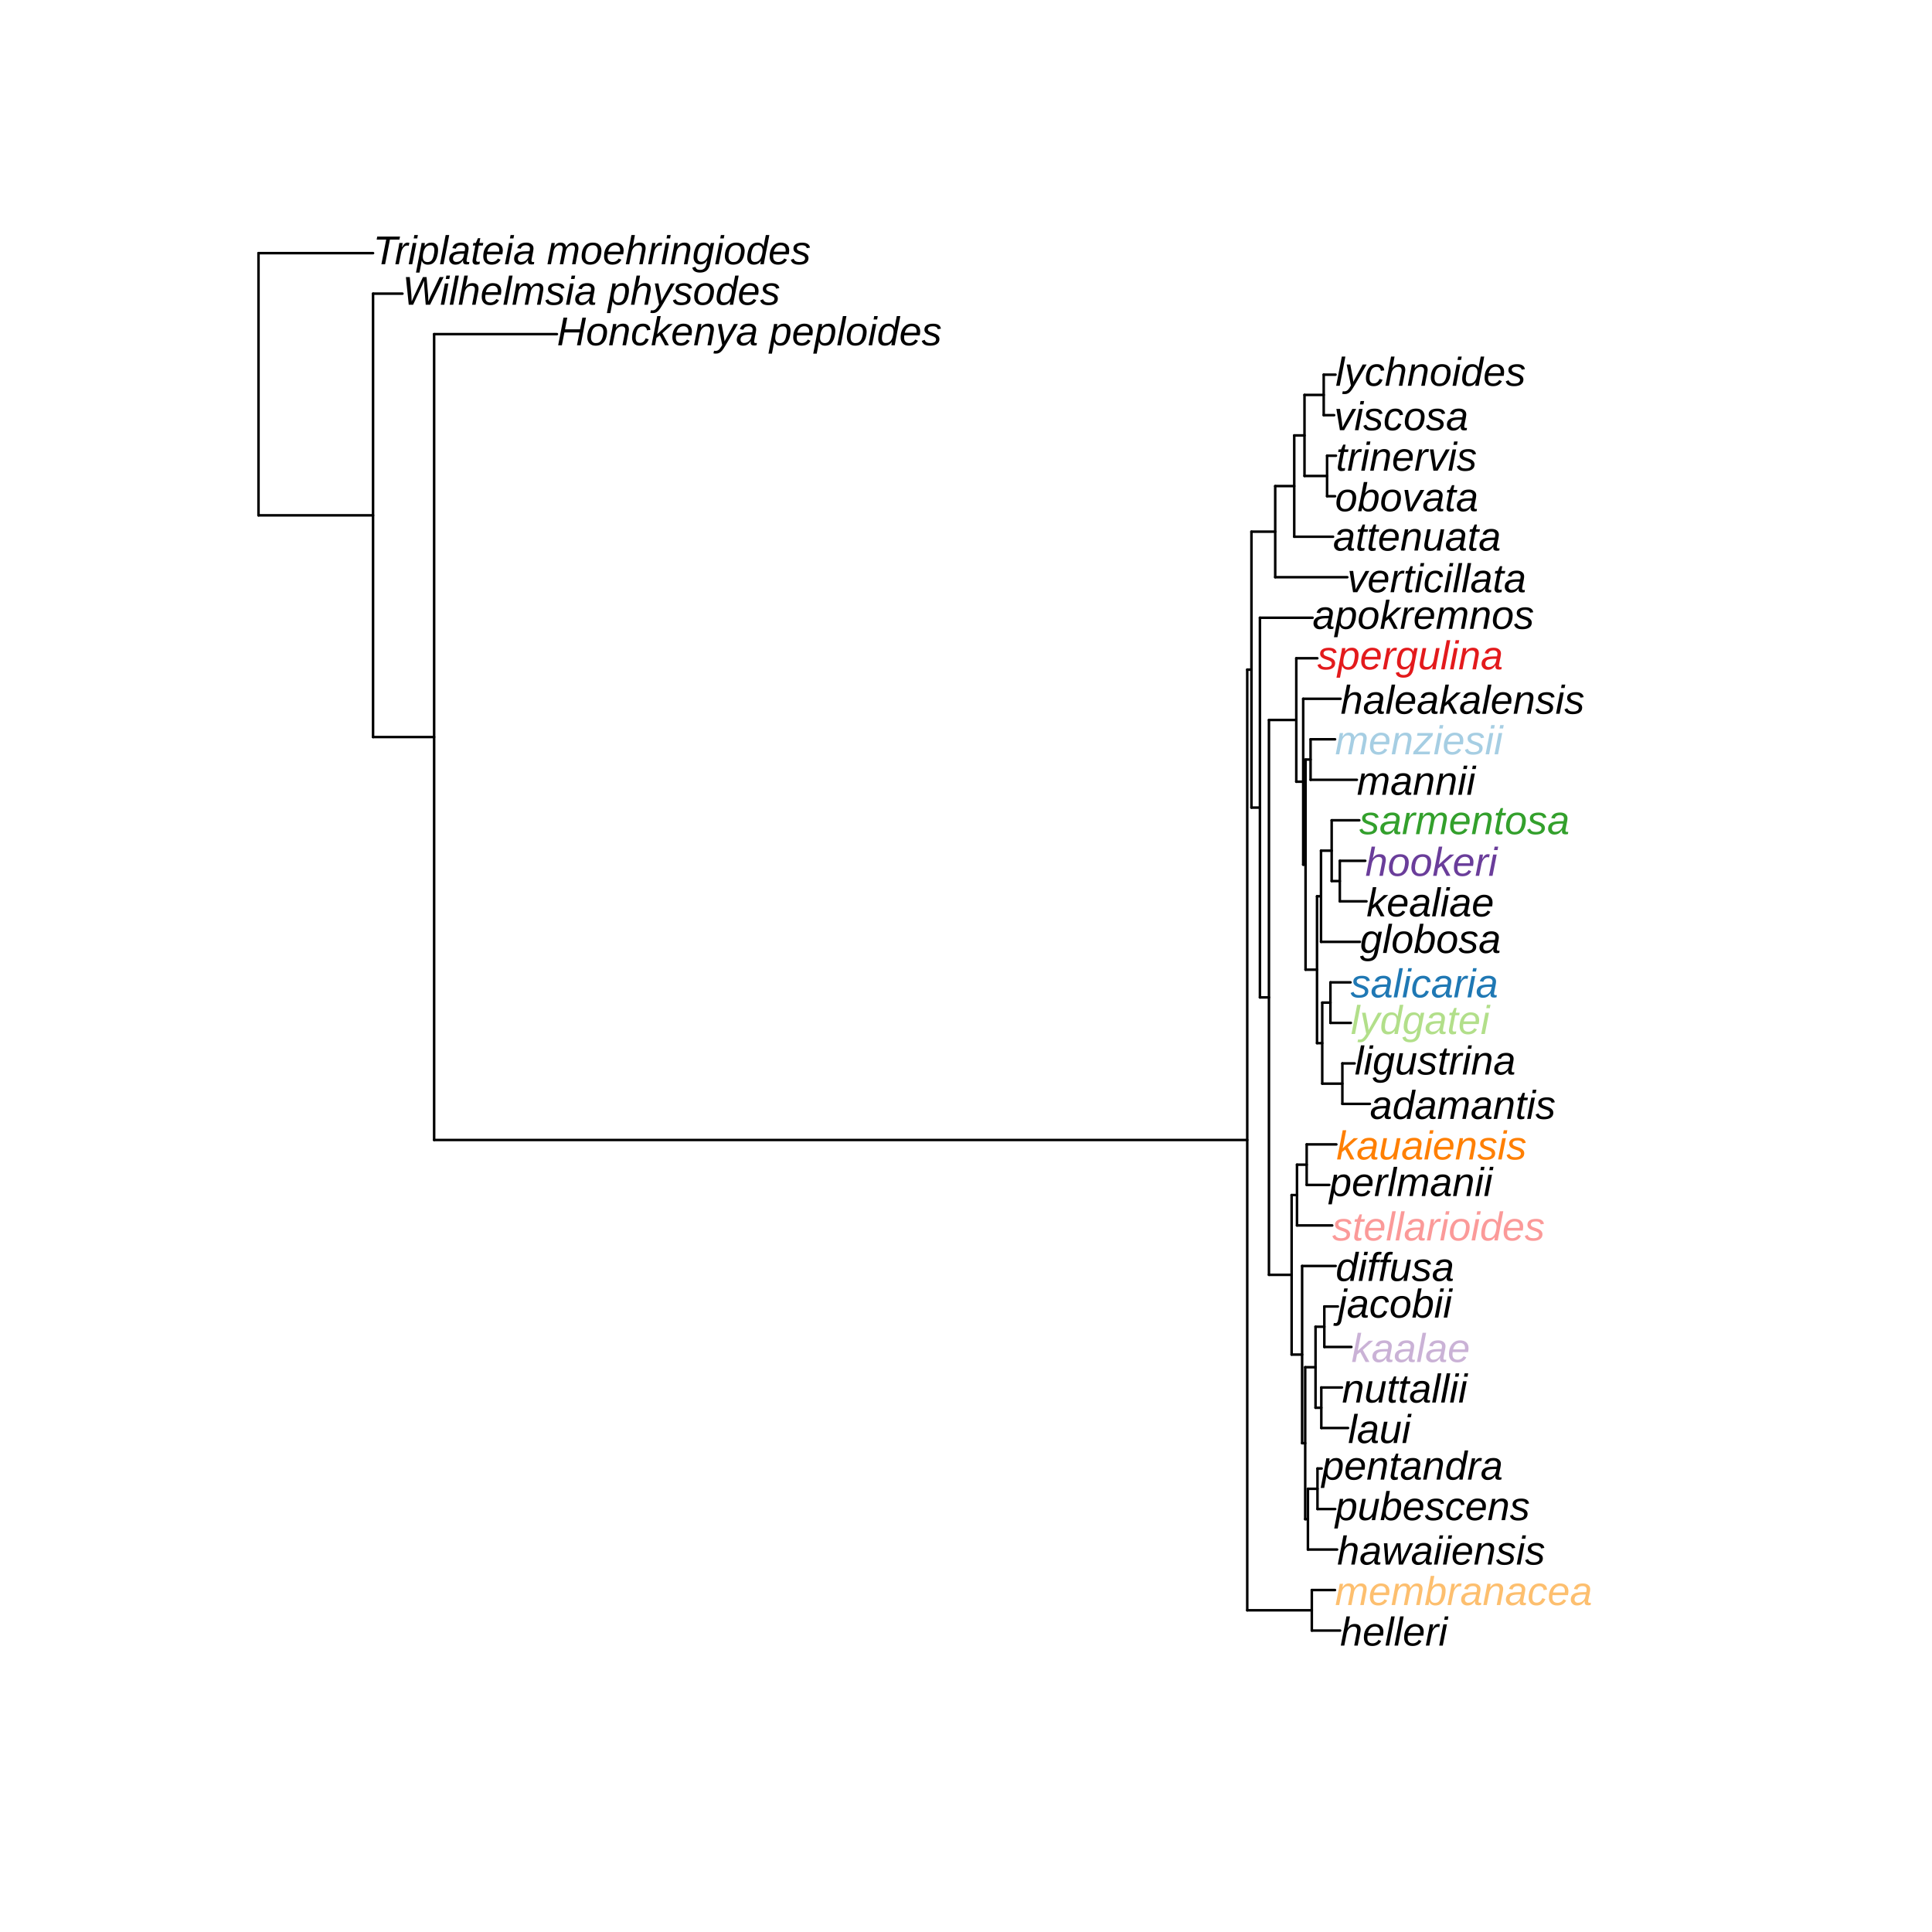
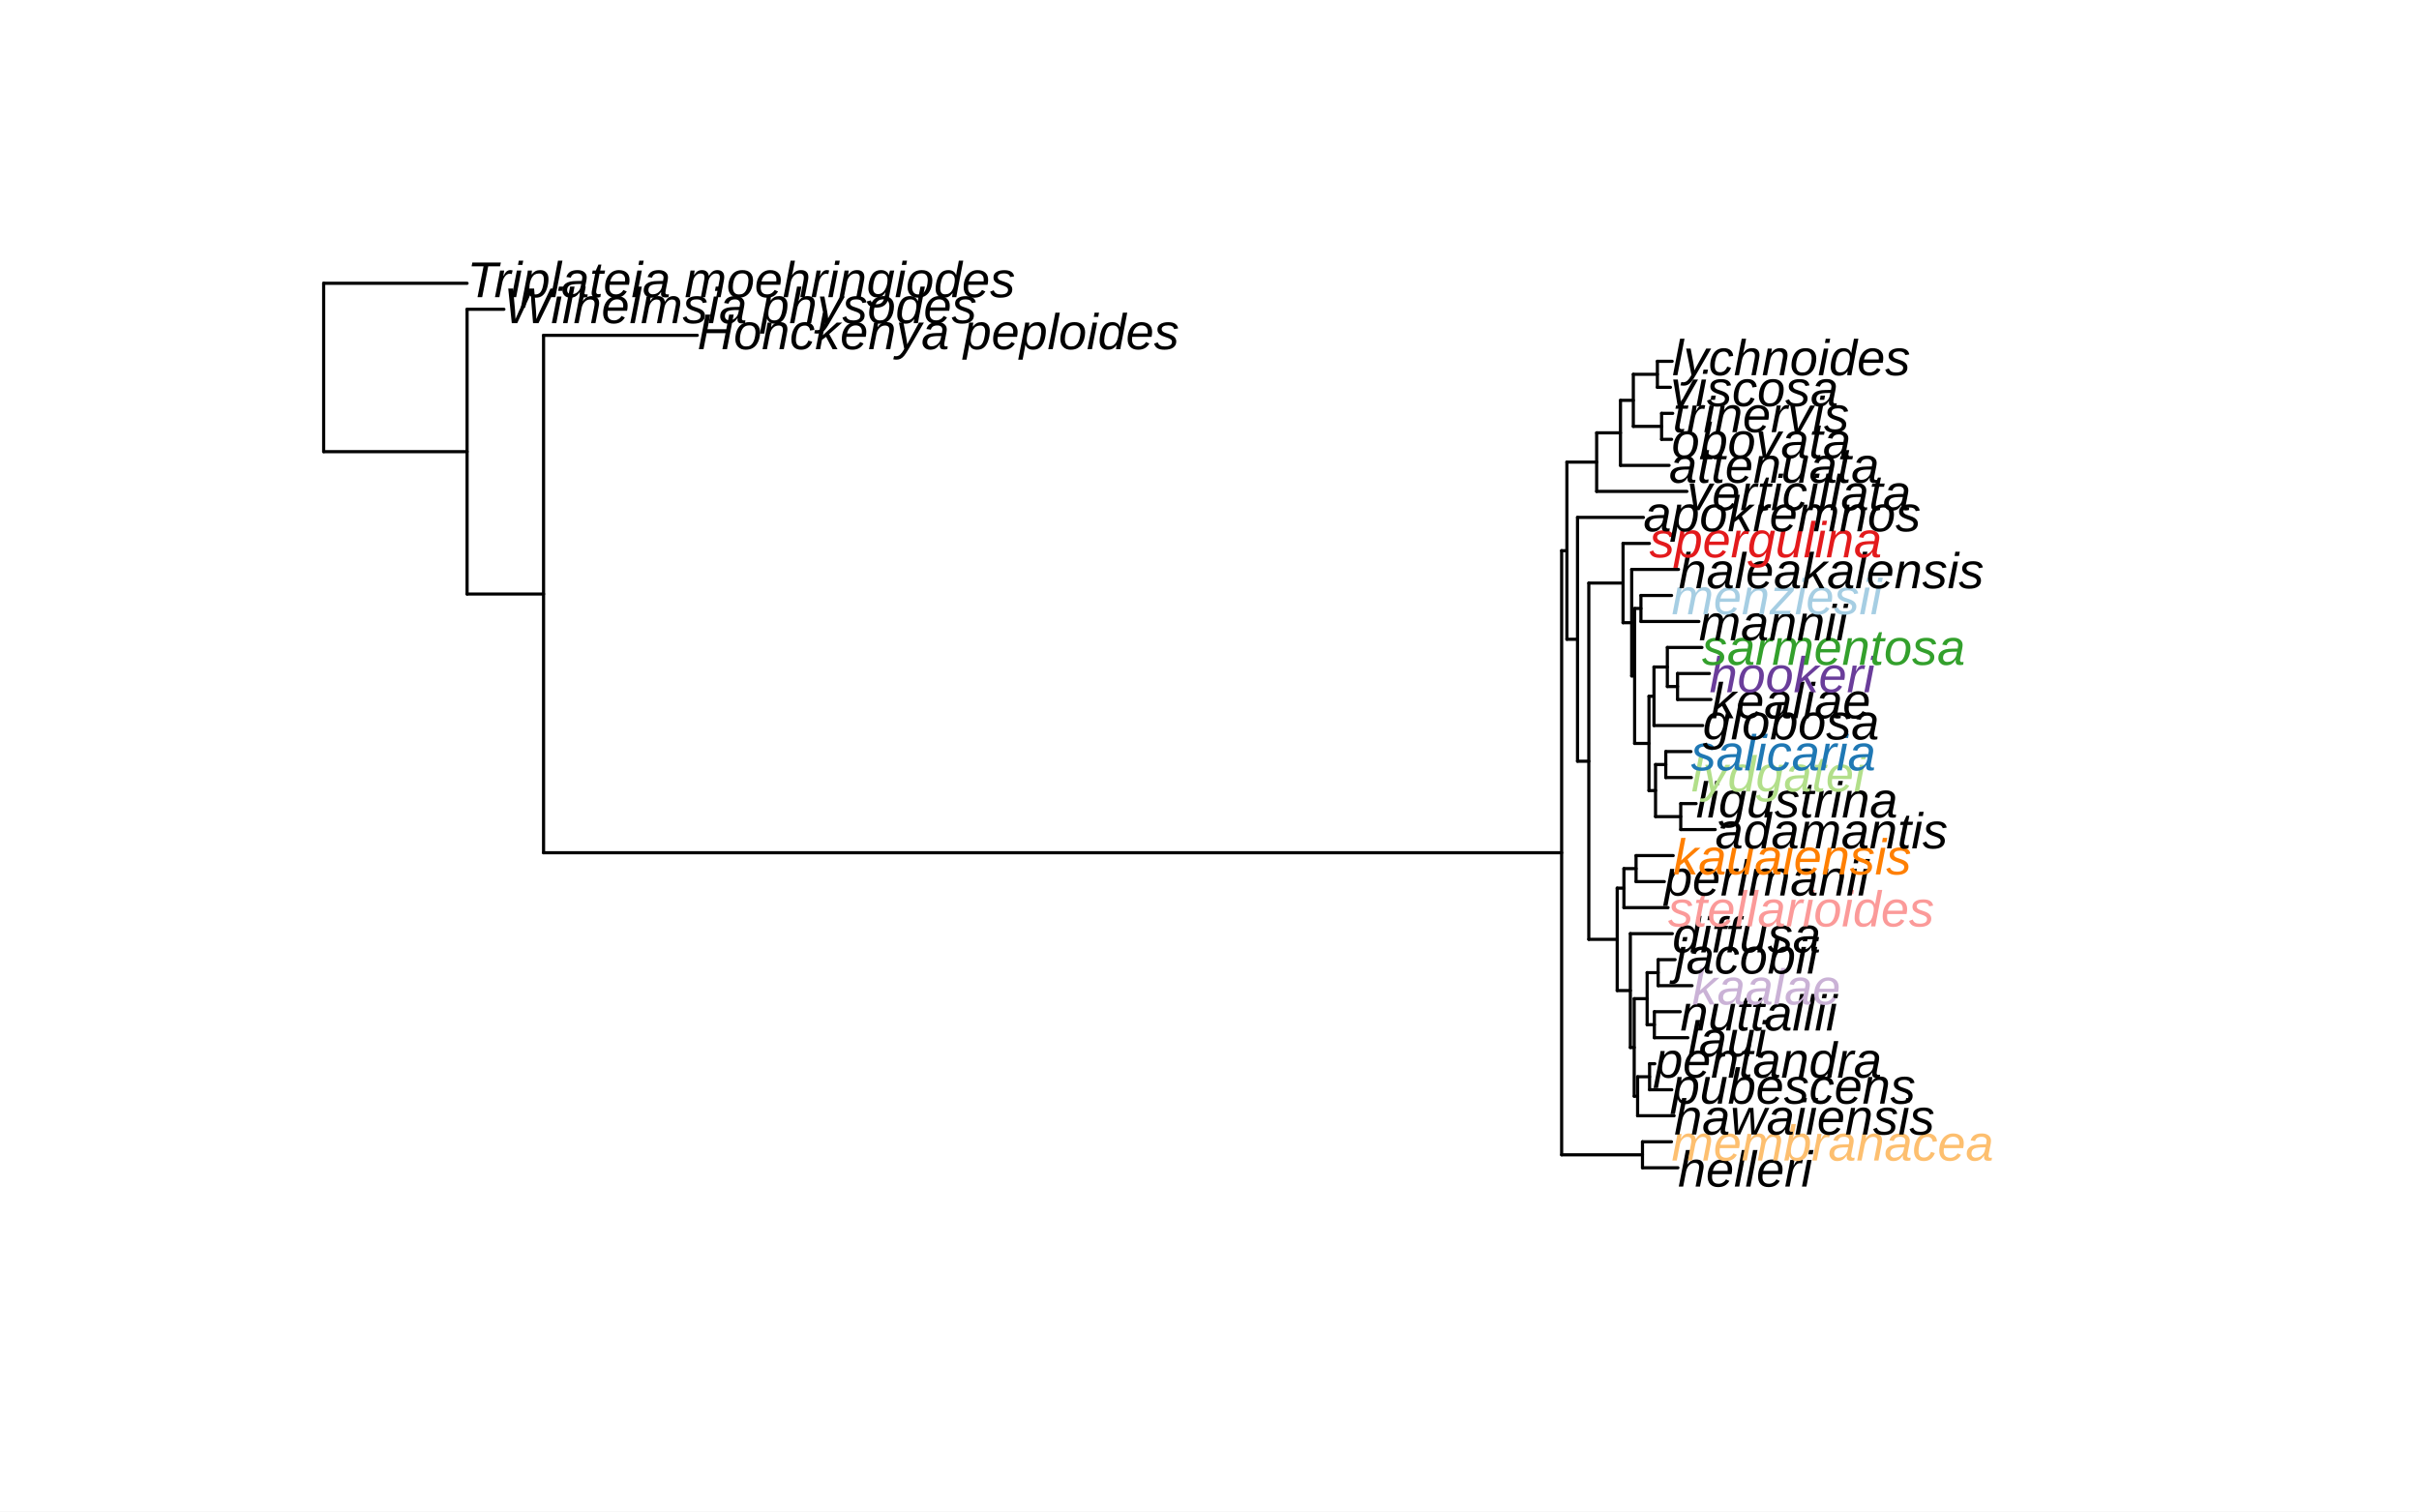
- <svg xmlns="http://www.w3.org/2000/svg" class="svglite" width="576.00pt" height="576.00pt" viewBox="0 0 576.00 576.00">
+ <svg xmlns="http://www.w3.org/2000/svg" class="svglite" width="576.00pt" height="360.00pt" viewBox="0 0 576.00 360.00">
  <defs>
    <style type="text/css">
    .svglite line, .svglite polyline, .svglite polygon, .svglite path, .svglite rect, .svglite circle {
      fill: none;
      stroke: #000000;
      stroke-linecap: round;
      stroke-linejoin: round;
      stroke-miterlimit: 10.00;
    }
    .svglite text {
      white-space: pre;
    }
  </style>
  </defs>
  <rect width="100%" height="100%" style="stroke: none; fill: #FFFFFF;" />
  <defs>
-     <clipPath id="cpMC4wMHw1NzYuMDB8MC4wMHw1NzYuMDA=">
-       <rect x="0.00" y="0.00" width="576.00" height="576.00" />
+     <clipPath id="cpMC4wMHw1NzYuMDB8MC4wMHwzNjAuMDA=">
+       <rect x="0.00" y="0.00" width="576.00" height="360.00" />
    </clipPath>
  </defs>
-   <g clip-path="url(#cpMC4wMHw1NzYuMDB8MC4wMHw1NzYuMDA=)">
+   <g clip-path="url(#cpMC4wMHw1NzYuMDB8MC4wMHwzNjAuMDA=)">
</g>
  <defs>
-     <clipPath id="cpNTkuMDR8NTQ1Ljc2fDU5LjA0fDUwMi41Ng==">
-       <rect x="59.04" y="59.04" width="486.72" height="443.52" />
+     <clipPath id="cpNTkuMDR8NTQ1Ljc2fDU5LjA0fDI4Ni41Ng==">
+       <rect x="59.04" y="59.04" width="486.72" height="227.52" />
    </clipPath>
  </defs>
-   <g clip-path="url(#cpNTkuMDR8NTQ1Ljc2fDU5LjA0fDUwMi41Ng==)">
-     <line x1="77.07" y1="153.64" x2="111.22" y2="153.64" style="stroke-width: 0.75;" />
-     <line x1="111.22" y1="219.74" x2="129.43" y2="219.74" style="stroke-width: 0.75;" />
-     <line x1="129.43" y1="339.87" x2="371.85" y2="339.87" style="stroke-width: 0.75;" />
-     <line x1="371.85" y1="480.09" x2="391.10" y2="480.09" style="stroke-width: 0.75;" />
-     <line x1="391.10" y1="486.13" x2="399.54" y2="486.13" style="stroke-width: 0.75;" />
-     <line x1="391.10" y1="474.05" x2="398.01" y2="474.05" style="stroke-width: 0.75;" />
-     <line x1="371.85" y1="199.64" x2="373.10" y2="199.64" style="stroke-width: 0.75;" />
-     <line x1="373.10" y1="240.77" x2="375.63" y2="240.77" style="stroke-width: 0.75;" />
-     <line x1="375.63" y1="297.36" x2="378.32" y2="297.36" style="stroke-width: 0.75;" />
-     <line x1="378.32" y1="380.07" x2="385.08" y2="380.07" style="stroke-width: 0.75;" />
-     <line x1="385.08" y1="403.85" x2="388.21" y2="403.85" style="stroke-width: 0.75;" />
-     <line x1="388.21" y1="430.27" x2="389.13" y2="430.27" style="stroke-width: 0.75;" />
-     <line x1="389.13" y1="452.92" x2="389.94" y2="452.92" style="stroke-width: 0.75;" />
-     <line x1="389.94" y1="461.98" x2="398.64" y2="461.98" style="stroke-width: 0.75;" />
-     <line x1="389.94" y1="443.86" x2="392.79" y2="443.86" style="stroke-width: 0.75;" />
-     <line x1="392.79" y1="449.90" x2="398.08" y2="449.90" style="stroke-width: 0.75;" />
-     <line x1="392.79" y1="437.82" x2="394.04" y2="437.82" style="stroke-width: 0.75;" />
-     <line x1="389.13" y1="407.62" x2="392.21" y2="407.62" style="stroke-width: 0.75;" />
-     <line x1="392.21" y1="419.70" x2="393.93" y2="419.70" style="stroke-width: 0.75;" />
-     <line x1="393.93" y1="425.74" x2="401.90" y2="425.74" style="stroke-width: 0.75;" />
-     <line x1="393.93" y1="413.66" x2="400.09" y2="413.66" style="stroke-width: 0.75;" />
-     <line x1="392.21" y1="395.55" x2="394.83" y2="395.55" style="stroke-width: 0.75;" />
-     <line x1="394.83" y1="401.58" x2="402.90" y2="401.58" style="stroke-width: 0.75;" />
-     <line x1="394.83" y1="389.51" x2="398.87" y2="389.51" style="stroke-width: 0.75;" />
-     <line x1="388.21" y1="377.43" x2="398.21" y2="377.43" style="stroke-width: 0.75;" />
-     <line x1="385.08" y1="356.29" x2="386.68" y2="356.29" style="stroke-width: 0.75;" />
-     <line x1="386.68" y1="365.35" x2="397.19" y2="365.35" style="stroke-width: 0.75;" />
-     <line x1="386.68" y1="347.23" x2="389.57" y2="347.23" style="stroke-width: 0.75;" />
-     <line x1="389.57" y1="353.27" x2="396.31" y2="353.27" style="stroke-width: 0.75;" />
-     <line x1="389.57" y1="341.19" x2="398.42" y2="341.19" style="stroke-width: 0.75;" />
-     <line x1="378.32" y1="214.65" x2="386.47" y2="214.65" style="stroke-width: 0.75;" />
-     <line x1="386.47" y1="233.05" x2="388.53" y2="233.05" style="stroke-width: 0.75;" />
-     <line x1="388.53" y1="257.78" x2="389.23" y2="257.78" style="stroke-width: 0.75;" />
-     <line x1="389.23" y1="289.10" x2="392.65" y2="289.10" style="stroke-width: 0.75;" />
-     <line x1="392.65" y1="311.00" x2="394.21" y2="311.00" style="stroke-width: 0.75;" />
-     <line x1="394.21" y1="323.07" x2="400.21" y2="323.07" style="stroke-width: 0.75;" />
-     <line x1="400.21" y1="329.11" x2="408.42" y2="329.11" style="stroke-width: 0.75;" />
-     <line x1="400.21" y1="317.04" x2="403.87" y2="317.04" style="stroke-width: 0.75;" />
-     <line x1="394.21" y1="298.92" x2="396.65" y2="298.92" style="stroke-width: 0.75;" />
-     <line x1="396.65" y1="304.96" x2="402.74" y2="304.96" style="stroke-width: 0.75;" />
-     <line x1="396.65" y1="292.88" x2="402.64" y2="292.88" style="stroke-width: 0.75;" />
-     <line x1="392.65" y1="267.21" x2="393.84" y2="267.21" style="stroke-width: 0.75;" />
-     <line x1="393.84" y1="280.80" x2="405.45" y2="280.80" style="stroke-width: 0.75;" />
-     <line x1="393.84" y1="253.62" x2="397.02" y2="253.62" style="stroke-width: 0.75;" />
-     <line x1="397.02" y1="262.68" x2="399.45" y2="262.68" style="stroke-width: 0.75;" />
-     <line x1="399.45" y1="268.72" x2="407.40" y2="268.72" style="stroke-width: 0.75;" />
-     <line x1="399.45" y1="256.64" x2="407.04" y2="256.64" style="stroke-width: 0.75;" />
-     <line x1="397.02" y1="244.56" x2="405.26" y2="244.56" style="stroke-width: 0.75;" />
-     <line x1="389.23" y1="226.45" x2="390.73" y2="226.45" style="stroke-width: 0.75;" />
-     <line x1="390.73" y1="232.49" x2="404.53" y2="232.49" style="stroke-width: 0.75;" />
-     <line x1="390.73" y1="220.41" x2="398.03" y2="220.41" style="stroke-width: 0.75;" />
-     <line x1="388.53" y1="208.33" x2="399.68" y2="208.33" style="stroke-width: 0.75;" />
-     <line x1="386.47" y1="196.25" x2="392.75" y2="196.25" style="stroke-width: 0.75;" />
-     <line x1="375.63" y1="184.17" x2="391.33" y2="184.17" style="stroke-width: 0.75;" />
-     <line x1="373.10" y1="158.51" x2="380.19" y2="158.51" style="stroke-width: 0.75;" />
-     <line x1="380.19" y1="172.09" x2="401.68" y2="172.09" style="stroke-width: 0.75;" />
-     <line x1="380.19" y1="144.92" x2="385.86" y2="144.92" style="stroke-width: 0.75;" />
-     <line x1="385.86" y1="160.02" x2="397.44" y2="160.02" style="stroke-width: 0.75;" />
-     <line x1="385.86" y1="129.82" x2="388.92" y2="129.82" style="stroke-width: 0.75;" />
-     <line x1="388.92" y1="141.90" x2="395.65" y2="141.90" style="stroke-width: 0.75;" />
-     <line x1="395.65" y1="147.94" x2="398.04" y2="147.94" style="stroke-width: 0.75;" />
-     <line x1="395.65" y1="135.86" x2="398.30" y2="135.86" style="stroke-width: 0.75;" />
-     <line x1="388.92" y1="117.74" x2="394.65" y2="117.74" style="stroke-width: 0.75;" />
-     <line x1="394.65" y1="123.78" x2="397.76" y2="123.78" style="stroke-width: 0.75;" />
-     <line x1="394.65" y1="111.70" x2="398.17" y2="111.70" style="stroke-width: 0.75;" />
-     <line x1="129.43" y1="99.62" x2="166.03" y2="99.62" style="stroke-width: 0.75;" />
-     <line x1="111.22" y1="87.55" x2="119.99" y2="87.55" style="stroke-width: 0.75;" />
-     <line x1="77.07" y1="75.47" x2="111.22" y2="75.47" style="stroke-width: 0.75;" />
-     <line x1="77.07" y1="153.64" x2="77.07" y2="75.47" style="stroke-width: 0.75;" />
-     <line x1="111.22" y1="219.74" x2="111.22" y2="87.55" style="stroke-width: 0.75;" />
-     <line x1="129.43" y1="339.87" x2="129.43" y2="99.62" style="stroke-width: 0.75;" />
-     <line x1="371.85" y1="480.09" x2="371.85" y2="199.64" style="stroke-width: 0.75;" />
-     <line x1="391.10" y1="486.13" x2="391.10" y2="474.05" style="stroke-width: 0.75;" />
-     <line x1="373.10" y1="240.77" x2="373.10" y2="158.51" style="stroke-width: 0.75;" />
-     <line x1="375.63" y1="297.36" x2="375.63" y2="184.17" style="stroke-width: 0.75;" />
-     <line x1="378.32" y1="380.07" x2="378.32" y2="214.65" style="stroke-width: 0.75;" />
-     <line x1="385.08" y1="403.85" x2="385.08" y2="356.29" style="stroke-width: 0.75;" />
-     <line x1="388.21" y1="430.27" x2="388.21" y2="377.43" style="stroke-width: 0.75;" />
-     <line x1="389.13" y1="452.92" x2="389.13" y2="407.62" style="stroke-width: 0.75;" />
-     <line x1="389.94" y1="461.98" x2="389.94" y2="443.86" style="stroke-width: 0.75;" />
-     <line x1="392.79" y1="449.90" x2="392.79" y2="437.82" style="stroke-width: 0.75;" />
-     <line x1="392.21" y1="419.70" x2="392.21" y2="395.55" style="stroke-width: 0.75;" />
-     <line x1="393.93" y1="425.74" x2="393.93" y2="413.66" style="stroke-width: 0.75;" />
-     <line x1="394.83" y1="401.58" x2="394.83" y2="389.51" style="stroke-width: 0.75;" />
-     <line x1="386.68" y1="365.35" x2="386.68" y2="347.23" style="stroke-width: 0.75;" />
-     <line x1="389.57" y1="353.27" x2="389.57" y2="341.19" style="stroke-width: 0.75;" />
-     <line x1="386.47" y1="233.05" x2="386.47" y2="196.25" style="stroke-width: 0.75;" />
-     <line x1="388.53" y1="257.78" x2="388.53" y2="208.33" style="stroke-width: 0.75;" />
-     <line x1="389.23" y1="289.10" x2="389.23" y2="226.45" style="stroke-width: 0.75;" />
-     <line x1="392.65" y1="311.00" x2="392.65" y2="267.21" style="stroke-width: 0.75;" />
-     <line x1="394.21" y1="323.07" x2="394.21" y2="298.92" style="stroke-width: 0.75;" />
-     <line x1="400.21" y1="329.11" x2="400.21" y2="317.04" style="stroke-width: 0.75;" />
-     <line x1="396.65" y1="304.96" x2="396.65" y2="292.88" style="stroke-width: 0.75;" />
-     <line x1="393.84" y1="280.80" x2="393.84" y2="253.62" style="stroke-width: 0.75;" />
-     <line x1="397.02" y1="262.68" x2="397.02" y2="244.56" style="stroke-width: 0.75;" />
-     <line x1="399.45" y1="268.72" x2="399.45" y2="256.64" style="stroke-width: 0.75;" />
-     <line x1="390.73" y1="232.49" x2="390.73" y2="220.41" style="stroke-width: 0.75;" />
-     <line x1="380.19" y1="172.09" x2="380.19" y2="144.92" style="stroke-width: 0.75;" />
-     <line x1="385.86" y1="160.02" x2="385.86" y2="129.82" style="stroke-width: 0.75;" />
-     <line x1="388.92" y1="141.90" x2="388.92" y2="117.74" style="stroke-width: 0.75;" />
-     <line x1="395.65" y1="147.94" x2="395.65" y2="135.86" style="stroke-width: 0.75;" />
-     <line x1="394.65" y1="123.78" x2="394.65" y2="111.70" style="stroke-width: 0.75;" />
-     <text x="399.54" y="490.61" style="font-size: 12.00px; font-style: italic; font-family: &quot;Arial&quot;;">helleri</text>
-     <text x="398.01" y="478.53" style="font-size: 12.00px; font-style: italic;fill: #FDBF6F; font-family: &quot;Arial&quot;;">membranacea</text>
-     <text x="398.64" y="466.45" style="font-size: 12.00px; font-style: italic; font-family: &quot;Arial&quot;;">hawaiiensis</text>
-     <text x="398.08" y="453.21" style="font-size: 12.00px; font-style: italic; font-family: &quot;Arial&quot;;">pubescens</text>
-     <text x="394.04" y="441.13" style="font-size: 12.00px; font-style: italic; font-family: &quot;Arial&quot;;">pentandra</text>
-     <text x="401.90" y="430.22" style="font-size: 12.00px; font-style: italic; font-family: &quot;Arial&quot;;">laui</text>
-     <text x="400.09" y="418.14" style="font-size: 12.00px; font-style: italic; font-family: &quot;Arial&quot;;">nuttallii</text>
-     <text x="402.90" y="406.06" style="font-size: 12.00px; font-style: italic;fill: #CAB2D6; font-family: &quot;Arial&quot;;">kaalae</text>
-     <text x="398.87" y="392.82" style="font-size: 12.00px; font-style: italic; font-family: &quot;Arial&quot;;">jacobii</text>
-     <text x="398.21" y="381.90" style="font-size: 12.00px; font-style: italic; font-family: &quot;Arial&quot;;">diffusa</text>
-     <text x="397.19" y="369.82" style="font-size: 12.00px; font-style: italic;fill: #FB9A99; font-family: &quot;Arial&quot;;">stellarioides</text>
-     <text x="396.31" y="356.58" style="font-size: 12.00px; font-style: italic; font-family: &quot;Arial&quot;;">perlmanii</text>
-     <text x="398.42" y="345.67" style="font-size: 12.00px; font-style: italic;fill: #FF7F00; font-family: &quot;Arial&quot;;">kauaiensis</text>
-     <text x="408.42" y="333.59" style="font-size: 12.00px; font-style: italic; font-family: &quot;Arial&quot;;">adamantis</text>
-     <text x="403.87" y="320.35" style="font-size: 12.00px; font-style: italic; font-family: &quot;Arial&quot;;">ligustrina</text>
-     <text x="402.74" y="308.27" style="font-size: 12.00px; font-style: italic;fill: #B2DF8A; font-family: &quot;Arial&quot;;">lydgatei</text>
-     <text x="402.64" y="297.35" style="font-size: 12.00px; font-style: italic;fill: #1F78B4; font-family: &quot;Arial&quot;;">salicaria</text>
-     <text x="405.45" y="284.11" style="font-size: 12.00px; font-style: italic; font-family: &quot;Arial&quot;;">globosa</text>
-     <text x="407.40" y="273.20" style="font-size: 12.00px; font-style: italic; font-family: &quot;Arial&quot;;">kealiae</text>
-     <text x="407.04" y="261.12" style="font-size: 12.00px; font-style: italic;fill: #6A3D9A; font-family: &quot;Arial&quot;;">hookeri</text>
-     <text x="405.26" y="248.69" style="font-size: 12.00px; font-style: italic;fill: #33A02C; font-family: &quot;Arial&quot;;">sarmentosa</text>
-     <text x="404.53" y="236.96" style="font-size: 12.00px; font-style: italic; font-family: &quot;Arial&quot;;">mannii</text>
-     <text x="398.03" y="224.88" style="font-size: 12.00px; font-style: italic;fill: #A6CEE3; font-family: &quot;Arial&quot;;">menziesii</text>
-     <text x="399.68" y="212.80" style="font-size: 12.00px; font-style: italic; font-family: &quot;Arial&quot;;">haleakalensis</text>
-     <text x="392.75" y="199.56" style="font-size: 12.00px; font-style: italic;fill: #E31A1C; font-family: &quot;Arial&quot;;">spergulina</text>
-     <text x="391.33" y="187.48" style="font-size: 12.00px; font-style: italic; font-family: &quot;Arial&quot;;">apokremnos</text>
-     <text x="401.68" y="176.57" style="font-size: 12.00px; font-style: italic; font-family: &quot;Arial&quot;;">verticillata</text>
-     <text x="397.44" y="164.14" style="font-size: 12.00px; font-style: italic; font-family: &quot;Arial&quot;;">attenuata</text>
-     <text x="398.04" y="152.41" style="font-size: 12.00px; font-style: italic; font-family: &quot;Arial&quot;;">obovata</text>
-     <text x="398.30" y="140.33" style="font-size: 12.00px; font-style: italic; font-family: &quot;Arial&quot;;">trinervis</text>
-     <text x="397.76" y="128.26" style="font-size: 12.00px; font-style: italic; font-family: &quot;Arial&quot;;">viscosa</text>
-     <text x="398.17" y="115.01" style="font-size: 12.00px; font-style: italic; font-family: &quot;Arial&quot;;">lychnoides</text>
-     <text x="166.03" y="102.94" style="font-size: 12.00px; font-style: italic; font-family: &quot;Arial&quot;;">Honckenya peploides</text>
-     <text x="119.99" y="90.86" style="font-size: 12.00px; font-style: italic; font-family: &quot;Arial&quot;;">Wilhelmsia physodes</text>
-     <text x="111.22" y="78.78" style="font-size: 12.00px; font-style: italic; font-family: &quot;Arial&quot;;">Triplateia moehringiodes</text>
+   <g clip-path="url(#cpNTkuMDR8NTQ1Ljc2fDU5LjA0fDI4Ni41Ng==)">
+     <line x1="77.07" y1="107.57" x2="111.22" y2="107.57" style="stroke-width: 0.75;" />
+     <line x1="111.22" y1="141.48" x2="129.43" y2="141.48" style="stroke-width: 0.75;" />
+     <line x1="129.43" y1="203.10" x2="371.85" y2="203.10" style="stroke-width: 0.75;" />
+     <line x1="371.85" y1="275.04" x2="391.10" y2="275.04" style="stroke-width: 0.75;" />
+     <line x1="391.10" y1="278.13" x2="399.54" y2="278.13" style="stroke-width: 0.75;" />
+     <line x1="391.10" y1="271.94" x2="398.01" y2="271.94" style="stroke-width: 0.75;" />
+     <line x1="371.85" y1="131.16" x2="373.10" y2="131.16" style="stroke-width: 0.75;" />
+     <line x1="373.10" y1="152.26" x2="375.63" y2="152.26" style="stroke-width: 0.75;" />
+     <line x1="375.63" y1="181.30" x2="378.32" y2="181.30" style="stroke-width: 0.75;" />
+     <line x1="378.32" y1="223.72" x2="385.08" y2="223.72" style="stroke-width: 0.75;" />
+     <line x1="385.08" y1="235.92" x2="388.21" y2="235.92" style="stroke-width: 0.75;" />
+     <line x1="388.21" y1="249.48" x2="389.13" y2="249.48" style="stroke-width: 0.75;" />
+     <line x1="389.13" y1="261.09" x2="389.94" y2="261.09" style="stroke-width: 0.75;" />
+     <line x1="389.94" y1="265.74" x2="398.64" y2="265.74" style="stroke-width: 0.75;" />
+     <line x1="389.94" y1="256.45" x2="392.79" y2="256.45" style="stroke-width: 0.75;" />
+     <line x1="392.79" y1="259.55" x2="398.08" y2="259.55" style="stroke-width: 0.75;" />
+     <line x1="392.79" y1="253.35" x2="394.04" y2="253.35" style="stroke-width: 0.75;" />
+     <line x1="389.13" y1="237.86" x2="392.21" y2="237.86" style="stroke-width: 0.75;" />
+     <line x1="392.21" y1="244.05" x2="393.93" y2="244.05" style="stroke-width: 0.75;" />
+     <line x1="393.93" y1="247.15" x2="401.90" y2="247.15" style="stroke-width: 0.75;" />
+     <line x1="393.93" y1="240.96" x2="400.09" y2="240.96" style="stroke-width: 0.75;" />
+     <line x1="392.21" y1="231.66" x2="394.83" y2="231.66" style="stroke-width: 0.75;" />
+     <line x1="394.83" y1="234.76" x2="402.90" y2="234.76" style="stroke-width: 0.75;" />
+     <line x1="394.83" y1="228.56" x2="398.87" y2="228.56" style="stroke-width: 0.75;" />
+     <line x1="388.21" y1="222.37" x2="398.21" y2="222.37" style="stroke-width: 0.75;" />
+     <line x1="385.08" y1="211.53" x2="386.68" y2="211.53" style="stroke-width: 0.75;" />
+     <line x1="386.68" y1="216.17" x2="397.19" y2="216.17" style="stroke-width: 0.75;" />
+     <line x1="386.68" y1="206.88" x2="389.57" y2="206.88" style="stroke-width: 0.75;" />
+     <line x1="389.57" y1="209.98" x2="396.31" y2="209.98" style="stroke-width: 0.75;" />
+     <line x1="389.57" y1="203.78" x2="398.42" y2="203.78" style="stroke-width: 0.75;" />
+     <line x1="378.32" y1="138.87" x2="386.47" y2="138.87" style="stroke-width: 0.75;" />
+     <line x1="386.47" y1="148.31" x2="388.53" y2="148.31" style="stroke-width: 0.75;" />
+     <line x1="388.53" y1="160.99" x2="389.23" y2="160.99" style="stroke-width: 0.75;" />
+     <line x1="389.23" y1="177.06" x2="392.65" y2="177.06" style="stroke-width: 0.75;" />
+     <line x1="392.65" y1="188.29" x2="394.21" y2="188.29" style="stroke-width: 0.75;" />
+     <line x1="394.21" y1="194.49" x2="400.21" y2="194.49" style="stroke-width: 0.75;" />
+     <line x1="400.21" y1="197.58" x2="408.42" y2="197.58" style="stroke-width: 0.75;" />
+     <line x1="400.21" y1="191.39" x2="403.87" y2="191.39" style="stroke-width: 0.75;" />
+     <line x1="394.21" y1="182.09" x2="396.65" y2="182.09" style="stroke-width: 0.75;" />
+     <line x1="396.65" y1="185.19" x2="402.74" y2="185.19" style="stroke-width: 0.75;" />
+     <line x1="396.65" y1="179.00" x2="402.64" y2="179.00" style="stroke-width: 0.75;" />
+     <line x1="392.65" y1="165.83" x2="393.84" y2="165.83" style="stroke-width: 0.75;" />
+     <line x1="393.84" y1="172.80" x2="405.45" y2="172.80" style="stroke-width: 0.75;" />
+     <line x1="393.84" y1="158.86" x2="397.02" y2="158.86" style="stroke-width: 0.75;" />
+     <line x1="397.02" y1="163.51" x2="399.45" y2="163.51" style="stroke-width: 0.75;" />
+     <line x1="399.45" y1="166.60" x2="407.40" y2="166.60" style="stroke-width: 0.75;" />
+     <line x1="399.45" y1="160.41" x2="407.04" y2="160.41" style="stroke-width: 0.75;" />
+     <line x1="397.02" y1="154.21" x2="405.26" y2="154.21" style="stroke-width: 0.75;" />
+     <line x1="389.23" y1="144.92" x2="390.73" y2="144.92" style="stroke-width: 0.75;" />
+     <line x1="390.73" y1="148.02" x2="404.53" y2="148.02" style="stroke-width: 0.75;" />
+     <line x1="390.73" y1="141.82" x2="398.03" y2="141.82" style="stroke-width: 0.75;" />
+     <line x1="388.53" y1="135.62" x2="399.68" y2="135.62" style="stroke-width: 0.75;" />
+     <line x1="386.47" y1="129.43" x2="392.75" y2="129.43" style="stroke-width: 0.75;" />
+     <line x1="375.63" y1="123.23" x2="391.33" y2="123.23" style="stroke-width: 0.75;" />
+     <line x1="373.10" y1="110.06" x2="380.19" y2="110.06" style="stroke-width: 0.75;" />
+     <line x1="380.19" y1="117.04" x2="401.68" y2="117.04" style="stroke-width: 0.75;" />
+     <line x1="380.19" y1="103.09" x2="385.86" y2="103.09" style="stroke-width: 0.75;" />
+     <line x1="385.86" y1="110.84" x2="397.44" y2="110.84" style="stroke-width: 0.75;" />
+     <line x1="385.86" y1="95.35" x2="388.92" y2="95.35" style="stroke-width: 0.75;" />
+     <line x1="388.92" y1="101.55" x2="395.65" y2="101.55" style="stroke-width: 0.75;" />
+     <line x1="395.65" y1="104.64" x2="398.04" y2="104.64" style="stroke-width: 0.75;" />
+     <line x1="395.65" y1="98.45" x2="398.30" y2="98.45" style="stroke-width: 0.75;" />
+     <line x1="388.92" y1="89.15" x2="394.65" y2="89.15" style="stroke-width: 0.75;" />
+     <line x1="394.65" y1="92.25" x2="397.76" y2="92.25" style="stroke-width: 0.75;" />
+     <line x1="394.65" y1="86.05" x2="398.17" y2="86.05" style="stroke-width: 0.75;" />
+     <line x1="129.43" y1="79.86" x2="166.03" y2="79.86" style="stroke-width: 0.75;" />
+     <line x1="111.22" y1="73.66" x2="119.99" y2="73.66" style="stroke-width: 0.75;" />
+     <line x1="77.07" y1="67.47" x2="111.22" y2="67.47" style="stroke-width: 0.75;" />
+     <line x1="77.07" y1="107.57" x2="77.07" y2="67.47" style="stroke-width: 0.75;" />
+     <line x1="111.22" y1="141.48" x2="111.22" y2="73.66" style="stroke-width: 0.75;" />
+     <line x1="129.43" y1="203.10" x2="129.43" y2="79.86" style="stroke-width: 0.75;" />
+     <line x1="371.85" y1="275.04" x2="371.85" y2="131.16" style="stroke-width: 0.75;" />
+     <line x1="391.10" y1="278.13" x2="391.10" y2="271.94" style="stroke-width: 0.75;" />
+     <line x1="373.10" y1="152.26" x2="373.10" y2="110.06" style="stroke-width: 0.75;" />
+     <line x1="375.63" y1="181.30" x2="375.63" y2="123.23" style="stroke-width: 0.75;" />
+     <line x1="378.32" y1="223.72" x2="378.32" y2="138.87" style="stroke-width: 0.75;" />
+     <line x1="385.08" y1="235.92" x2="385.08" y2="211.53" style="stroke-width: 0.75;" />
+     <line x1="388.21" y1="249.48" x2="388.21" y2="222.37" style="stroke-width: 0.75;" />
+     <line x1="389.13" y1="261.09" x2="389.13" y2="237.86" style="stroke-width: 0.75;" />
+     <line x1="389.94" y1="265.74" x2="389.94" y2="256.45" style="stroke-width: 0.75;" />
+     <line x1="392.79" y1="259.55" x2="392.79" y2="253.35" style="stroke-width: 0.75;" />
+     <line x1="392.21" y1="244.05" x2="392.21" y2="231.66" style="stroke-width: 0.75;" />
+     <line x1="393.93" y1="247.15" x2="393.93" y2="240.96" style="stroke-width: 0.75;" />
+     <line x1="394.83" y1="234.76" x2="394.83" y2="228.56" style="stroke-width: 0.75;" />
+     <line x1="386.68" y1="216.17" x2="386.68" y2="206.88" style="stroke-width: 0.75;" />
+     <line x1="389.57" y1="209.98" x2="389.57" y2="203.78" style="stroke-width: 0.75;" />
+     <line x1="386.47" y1="148.31" x2="386.47" y2="129.43" style="stroke-width: 0.75;" />
+     <line x1="388.53" y1="160.99" x2="388.53" y2="135.62" style="stroke-width: 0.75;" />
+     <line x1="389.23" y1="177.06" x2="389.23" y2="144.92" style="stroke-width: 0.75;" />
+     <line x1="392.65" y1="188.29" x2="392.65" y2="165.83" style="stroke-width: 0.75;" />
+     <line x1="394.21" y1="194.49" x2="394.21" y2="182.09" style="stroke-width: 0.75;" />
+     <line x1="400.21" y1="197.58" x2="400.21" y2="191.39" style="stroke-width: 0.75;" />
+     <line x1="396.65" y1="185.19" x2="396.65" y2="179.00" style="stroke-width: 0.75;" />
+     <line x1="393.84" y1="172.80" x2="393.84" y2="158.86" style="stroke-width: 0.75;" />
+     <line x1="397.02" y1="163.51" x2="397.02" y2="154.21" style="stroke-width: 0.75;" />
+     <line x1="399.45" y1="166.60" x2="399.45" y2="160.41" style="stroke-width: 0.75;" />
+     <line x1="390.73" y1="148.02" x2="390.73" y2="141.82" style="stroke-width: 0.75;" />
+     <line x1="380.19" y1="117.04" x2="380.19" y2="103.09" style="stroke-width: 0.75;" />
+     <line x1="385.86" y1="110.84" x2="385.86" y2="95.35" style="stroke-width: 0.75;" />
+     <line x1="388.92" y1="101.55" x2="388.92" y2="89.15" style="stroke-width: 0.75;" />
+     <line x1="395.65" y1="104.64" x2="395.65" y2="98.45" style="stroke-width: 0.75;" />
+     <line x1="394.65" y1="92.25" x2="394.65" y2="86.05" style="stroke-width: 0.75;" />
+     <text x="399.54" y="282.61" style="font-size: 12.00px; font-style: italic; font-family: &quot;Arial&quot;;">helleri</text>
+     <text x="398.01" y="276.41" style="font-size: 12.00px; font-style: italic;fill: #FDBF6F; font-family: &quot;Arial&quot;;">membranacea</text>
+     <text x="398.64" y="270.22" style="font-size: 12.00px; font-style: italic; font-family: &quot;Arial&quot;;">hawaiiensis</text>
+     <text x="398.08" y="262.86" style="font-size: 12.00px; font-style: italic; font-family: &quot;Arial&quot;;">pubescens</text>
+     <text x="394.04" y="256.66" style="font-size: 12.00px; font-style: italic; font-family: &quot;Arial&quot;;">pentandra</text>
+     <text x="401.90" y="251.63" style="font-size: 12.00px; font-style: italic; font-family: &quot;Arial&quot;;">laui</text>
+     <text x="400.09" y="245.43" style="font-size: 12.00px; font-style: italic; font-family: &quot;Arial&quot;;">nuttallii</text>
+     <text x="402.90" y="239.24" style="font-size: 12.00px; font-style: italic;fill: #CAB2D6; font-family: &quot;Arial&quot;;">kaalae</text>
+     <text x="398.87" y="231.88" style="font-size: 12.00px; font-style: italic; font-family: &quot;Arial&quot;;">jacobii</text>
+     <text x="398.21" y="226.84" style="font-size: 12.00px; font-style: italic; font-family: &quot;Arial&quot;;">diffusa</text>
+     <text x="397.19" y="220.65" style="font-size: 12.00px; font-style: italic;fill: #FB9A99; font-family: &quot;Arial&quot;;">stellarioides</text>
+     <text x="396.31" y="213.29" style="font-size: 12.00px; font-style: italic; font-family: &quot;Arial&quot;;">perlmanii</text>
+     <text x="398.42" y="208.26" style="font-size: 12.00px; font-style: italic;fill: #FF7F00; font-family: &quot;Arial&quot;;">kauaiensis</text>
+     <text x="408.42" y="202.06" style="font-size: 12.00px; font-style: italic; font-family: &quot;Arial&quot;;">adamantis</text>
+     <text x="403.87" y="194.70" style="font-size: 12.00px; font-style: italic; font-family: &quot;Arial&quot;;">ligustrina</text>
+     <text x="402.74" y="188.50" style="font-size: 12.00px; font-style: italic;fill: #B2DF8A; font-family: &quot;Arial&quot;;">lydgatei</text>
+     <text x="402.64" y="183.47" style="font-size: 12.00px; font-style: italic;fill: #1F78B4; font-family: &quot;Arial&quot;;">salicaria</text>
+     <text x="405.45" y="176.11" style="font-size: 12.00px; font-style: italic; font-family: &quot;Arial&quot;;">globosa</text>
+     <text x="407.40" y="171.08" style="font-size: 12.00px; font-style: italic; font-family: &quot;Arial&quot;;">kealiae</text>
+     <text x="407.04" y="164.88" style="font-size: 12.00px; font-style: italic;fill: #6A3D9A; font-family: &quot;Arial&quot;;">hookeri</text>
+     <text x="405.26" y="158.34" style="font-size: 12.00px; font-style: italic;fill: #33A02C; font-family: &quot;Arial&quot;;">sarmentosa</text>
+     <text x="404.53" y="152.49" style="font-size: 12.00px; font-style: italic; font-family: &quot;Arial&quot;;">mannii</text>
+     <text x="398.03" y="146.29" style="font-size: 12.00px; font-style: italic;fill: #A6CEE3; font-family: &quot;Arial&quot;;">menziesii</text>
+     <text x="399.68" y="140.10" style="font-size: 12.00px; font-style: italic; font-family: &quot;Arial&quot;;">haleakalensis</text>
+     <text x="392.75" y="132.74" style="font-size: 12.00px; font-style: italic;fill: #E31A1C; font-family: &quot;Arial&quot;;">spergulina</text>
+     <text x="391.33" y="126.54" style="font-size: 12.00px; font-style: italic; font-family: &quot;Arial&quot;;">apokremnos</text>
+     <text x="401.68" y="121.51" style="font-size: 12.00px; font-style: italic; font-family: &quot;Arial&quot;;">verticillata</text>
+     <text x="397.44" y="114.97" style="font-size: 12.00px; font-style: italic; font-family: &quot;Arial&quot;;">attenuata</text>
+     <text x="398.04" y="109.12" style="font-size: 12.00px; font-style: italic; font-family: &quot;Arial&quot;;">obovata</text>
+     <text x="398.30" y="102.92" style="font-size: 12.00px; font-style: italic; font-family: &quot;Arial&quot;;">trinervis</text>
+     <text x="397.76" y="96.73" style="font-size: 12.00px; font-style: italic; font-family: &quot;Arial&quot;;">viscosa</text>
+     <text x="398.17" y="89.37" style="font-size: 12.00px; font-style: italic; font-family: &quot;Arial&quot;;">lychnoides</text>
+     <text x="166.03" y="83.17" style="font-size: 12.00px; font-style: italic; font-family: &quot;Arial&quot;;">Honckenya peploides</text>
+     <text x="119.99" y="76.97" style="font-size: 12.00px; font-style: italic; font-family: &quot;Arial&quot;;">Wilhelmsia physodes</text>
+     <text x="111.22" y="70.78" style="font-size: 12.00px; font-style: italic; font-family: &quot;Arial&quot;;">Triplateia moehringiodes</text>
  </g>
</svg>
